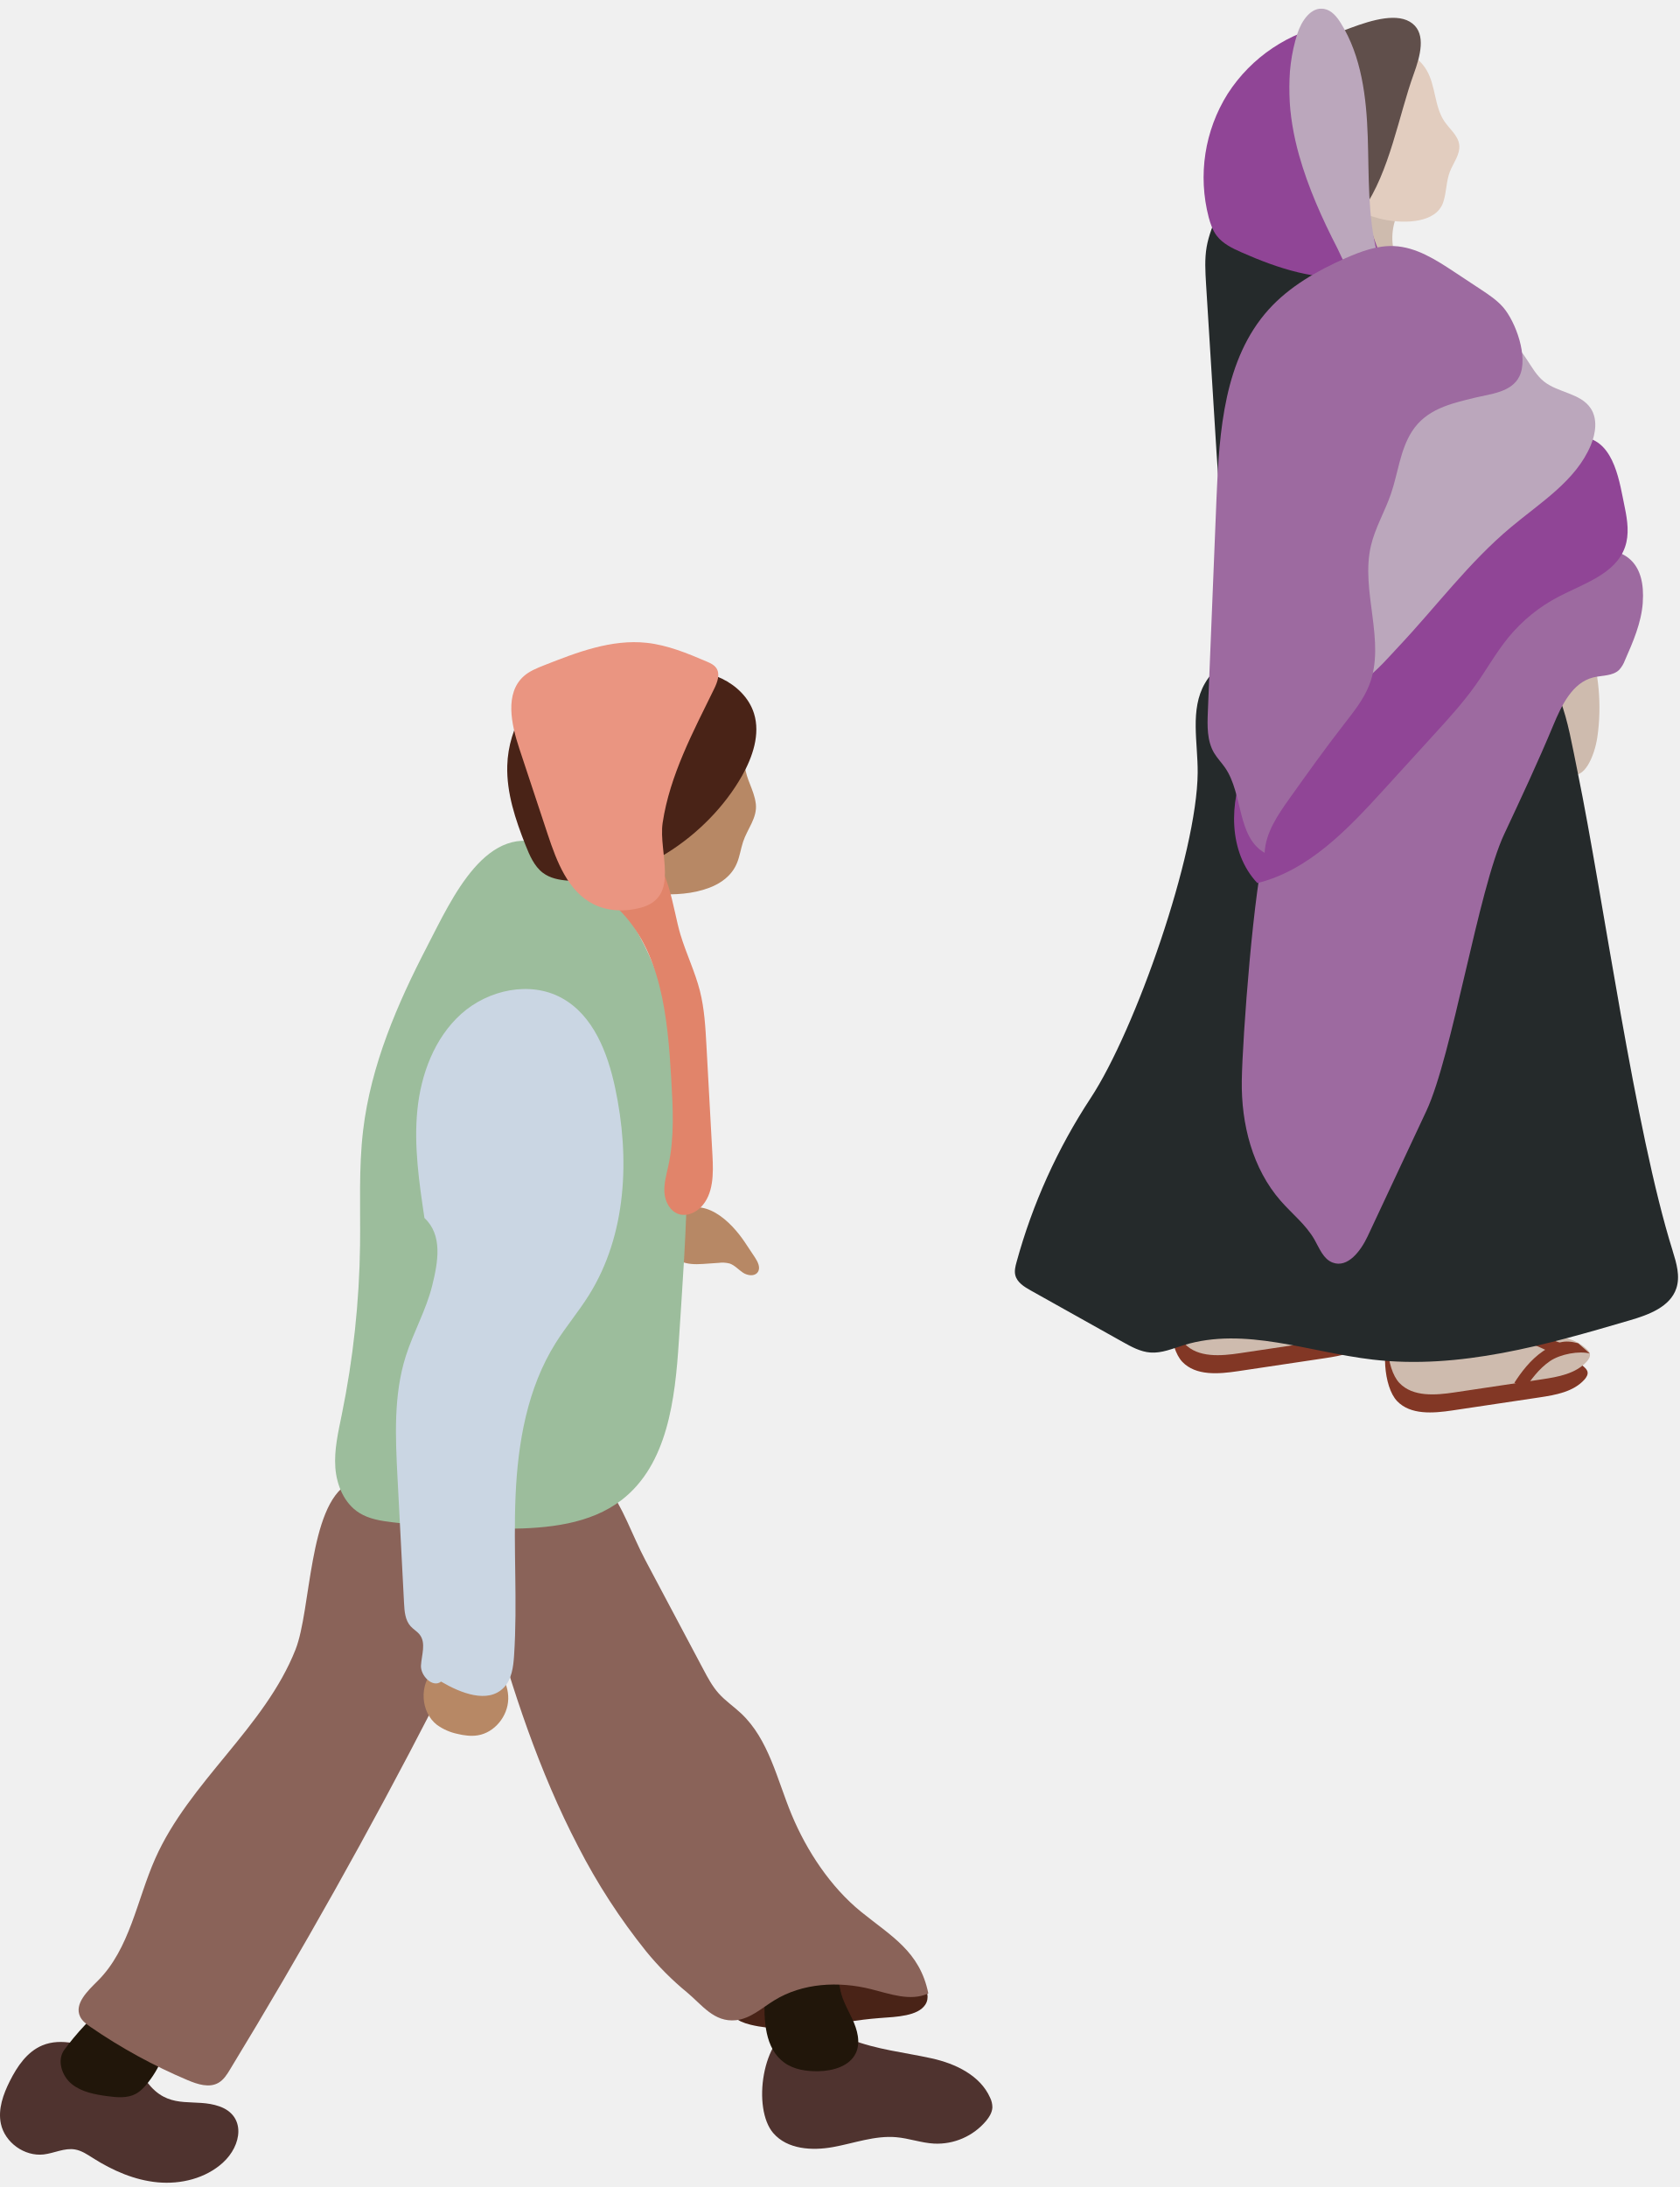
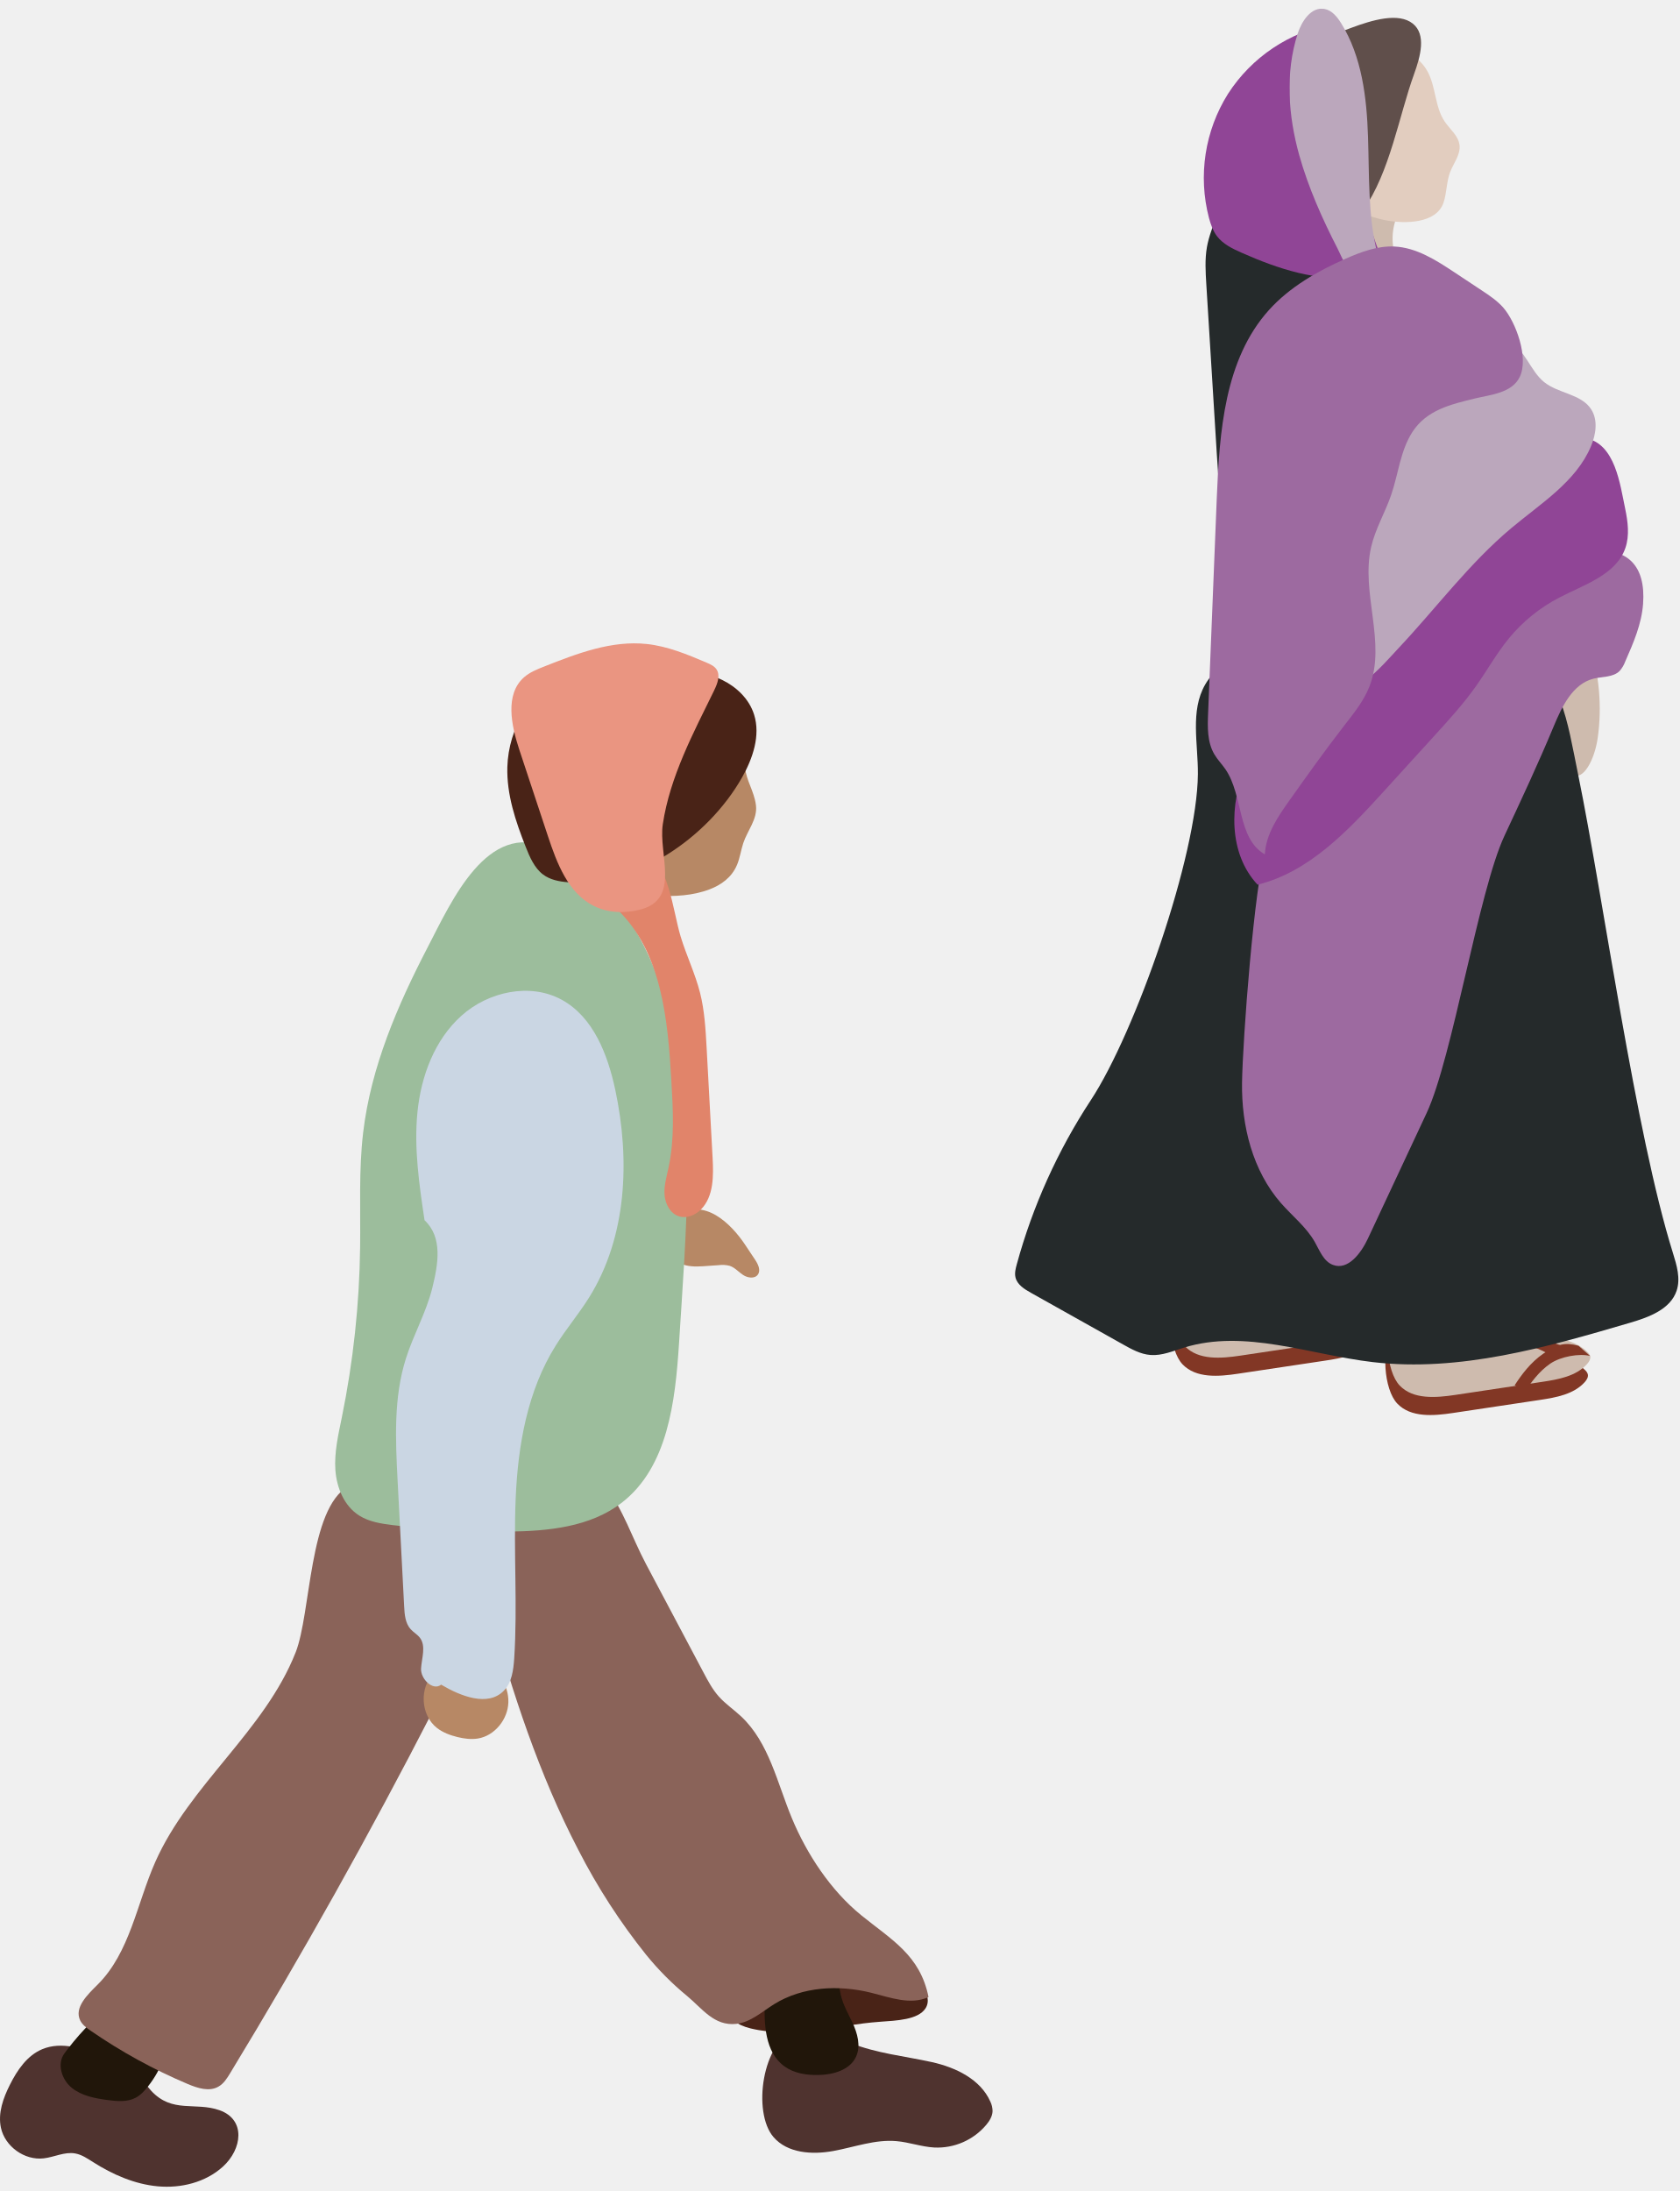
- <svg xmlns="http://www.w3.org/2000/svg" xmlns:xlink="http://www.w3.org/1999/xlink" width="53" height="69" viewBox="0 0 53 69">
+ <svg xmlns="http://www.w3.org/2000/svg" xmlns:xlink="http://www.w3.org/1999/xlink" width="46" height="60" viewBox="0 0 46 60">
  <defs>
-     <path id="a" d="M.254.134h2.788V8.44H.254z" />
+     <path id="a" d="M.22.117h2.42v7.222H.22z" />
  </defs>
  <g fill="none" fill-rule="evenodd">
-     <path fill="#B78865" d="M23.508 39.195l.314.472c.095.143.191.334.09.473-.1.139-.32.107-.464.013-.143-.094-.259-.234-.421-.289a.903.903 0 0 0-.35-.02c-.165.01-.33.022-.495.034-.517.036-.95-.047-1.101-.6-.098-.359-.027-.745.281-.974.841-.624 1.709.236 2.146.891" />
-     <path fill="#492317" d="M23.685 63.88c1.357.327 2.709-.11 4.075-.21.548-.039 1.204-.064 1.44-.42.137-.206.073-.476-.105-.688-.18-.212-.459-.373-.754-.494-.809-.333-1.757-.397-2.613-.278-.809.112-1.808.38-2.463.732-.714.383-.493 1.139.42 1.358" />
-     <path fill="#4F332F" d="M24.405 67.3c.44.512 1.22.561 1.885.44.665-.12 1.321-.37 1.995-.311.403.035.791.18 1.195.202a2.02 2.02 0 0 0 1.642-.718c.101-.123.19-.266.197-.425a.7.7 0 0 0-.072-.306c-.313-.705-1.097-1.077-1.85-1.242-.88-.193-1.713-.271-2.557-.598-.517-.2-1.143-.609-1.727-.417-1.063.348-1.38 2.596-.708 3.376" />
-     <path fill="#21160A" d="M26.505 62.648c.026.373.231.706.39 1.044.159.339.273.74.116 1.08-.195.418-.719.566-1.18.575-.377.008-.772-.05-1.078-.27-.62-.447-.65-1.342-.62-2.105.008-.216.018-.44.11-.637.127-.274.391-.455.643-.622.154-.102.314-.207.497-.236.332-.054.662.16.844.443.183.283.248.623.31.954" />
-     <path fill="#4F332F" d="M4.77 65.843c-.127-.137-.228-.296-.355-.432-.308-.328-.743-.499-1.163-.66-.617-.236-1.309-.472-1.918-.218-.478.2-.79.66-1.022 1.122-.211.419-.381.891-.284 1.35.127.594.746 1.037 1.35.968.334-.039.659-.214.99-.157.209.036.39.16.568.273.62.393 1.312.697 2.044.764.73.066 1.505-.124 2.049-.616.613-.553.736-1.483-.102-1.78-.762-.27-1.492.106-2.157-.614" />
-     <path fill="#21160A" d="M2.03 64.67c-.24.328-.082.823.232 1.08.315.256.736.332 1.14.386.294.039.61.067.874-.07.16-.084.286-.222.398-.364.427-.544.716-1.256.543-1.926-.574-2.226-2.576.058-3.187.895" />
-     <path fill="#8A6359" d="M20.371 49.231l1.828 3.442c.14.263.281.528.479.75.211.238.48.417.712.636.876.825 1.133 2.087 1.595 3.197.473 1.135 1.225 2.278 2.189 3.06.95.77 1.857 1.252 2.123 2.576-.562.262-1.213.014-1.814-.136-1.02-.254-2.156-.195-3.05.357-.39.24-.751.577-1.207.625-.693.072-1.071-.485-1.54-.875a9.177 9.177 0 0 1-1.296-1.3 19.488 19.488 0 0 1-2.144-3.307c-1.239-2.379-2.078-4.944-2.788-7.522-.225-.819-.442-1.682-.24-2.507a2.61 2.61 0 0 1 1.535-1.768c2.401-.968 2.777 1.19 3.618 2.772M9.328 52.04c-.976 2.471-3.349 4.167-4.428 6.596-.583 1.313-.8 2.854-1.822 3.867-.317.315-.742.719-.549 1.122.068.142.202.238.331.328.961.661 1.99 1.224 3.066 1.678.31.13.677.25.968.082.164-.094.269-.261.366-.422a183.09 183.09 0 0 0 6.408-11.425c.833-1.619 1.656-3.517.944-5.192-.455-1.07-2.38-2.57-3.623-1.867-1.25.71-1.17 3.987-1.661 5.232" />
-     <path fill="#B78865" d="M13.693 52.688c-.47.456-.422 1.328.095 1.73a1.7 1.7 0 0 0 .647.286c.21.051.43.08.643.046.534-.087.948-.604.962-1.144.015-.54-.34-1.058-.83-1.286-.49-.228-1.088-.178-1.561.082" />
-     <path fill="#9CBD9C" d="M13.49 29.84c-.953 1.834-1.786 3.769-2.03 5.82-.143 1.198-.082 2.409-.097 3.615a28.515 28.515 0 0 1-.578 5.363c-.112.549-.242 1.104-.202 1.662.04.559.281 1.135.756 1.432.313.196.69.253 1.056.297 1.206.148 2.42.216 3.635.204 1.257-.012 2.594-.14 3.588-.908 1.452-1.12 1.688-3.18 1.806-5.009l.088-1.353c.223-3.438.43-6.998-.779-10.225-.623-1.666-1.745-3.29-3.414-4.035-1.947-.868-3.059 1.654-3.829 3.136" />
-     <path fill="#CAD6E3" d="M13.395 38.427c-.168-1.126-.336-2.267-.224-3.4.113-1.134.538-2.278 1.387-3.04.85-.76 2.17-1.048 3.17-.5.998.547 1.449 1.727 1.686 2.838.47 2.203.369 4.63-.83 6.54-.325.52-.723.989-1.048 1.507-.894 1.424-1.193 3.142-1.265 4.82-.072 1.679.064 3.363-.047 5.04-.024.362-.073.754-.327 1.015-.501.512-1.36.171-1.978-.193-.256.209-.654-.181-.633-.511.02-.33.163-.7-.036-.964-.08-.106-.203-.172-.292-.271-.17-.189-.193-.464-.206-.718l-.206-3.955c-.067-1.291-.13-2.615.26-3.848.239-.753.641-1.45.832-2.218.191-.766.335-1.602-.243-2.142" />
-     <path fill="#B78865" d="M23.82 25.179c.014.062.026.124.034.187.048.437-.27.79-.402 1.19-.073.22-.106.463-.194.674-.17.411-.52.644-.865.776-.535.205-1.101.227-1.659.204-.795-.032-1.618-.168-2.295-.71-.676-.543-1.167-1.583-1.005-2.59.082-.506.312-.947.543-1.367.207-.377.422-.752.701-1.04.612-.634 1.44-.762 2.22-.865.758-.102 1.8-.203 2.264.728.34.68.193 1.54.455 2.24.071.19.154.378.202.573" />
-     <path fill="#492317" d="M23.418 24.477c.334-.591.583-1.313.377-1.97-.158-.502-.563-.878-1.01-1.095-.448-.217-.94-.297-1.425-.374-1.198-.192-2.478-.372-3.574.186-1.028.523-1.742 1.702-1.777 2.932-.025.867.26 1.707.575 2.505.13.329.278.671.548.876.227.172.512.225.788.247 2.11.166 4.417-1.395 5.498-3.307" />
-     <path fill="#E1846A" d="M18.79 27.802c.111.353.43.592.696.849 1.39 1.335 1.586 3.45 1.697 5.372.054.919.106 1.851-.089 2.751-.06.283-.146.567-.125.855.02.288.18.59.456.677.244.076.516-.038.695-.22.401-.41.396-1.054.365-1.625l-.19-3.472c-.032-.579-.064-1.162-.206-1.725-.154-.604-.43-1.17-.611-1.767-.262-.863-.358-2.315-1.242-2.839-.727-.43-1.726.252-1.446 1.144" />
-     <path fill="#EA9581" d="M22.537 21.735c.102-.208.2-.467.069-.658-.071-.103-.192-.158-.307-.207-.609-.26-1.23-.517-1.89-.589-1.11-.12-2.201.299-3.24.71-.225.089-.455.18-.636.34-.607.537-.401 1.512-.146 2.28l.901 2.72c.284.854.638 1.793 1.444 2.197.453.227.995.243 1.485.112 1.263-.335.554-1.74.696-2.682.226-1.5.965-2.876 1.624-4.223" />
-     <path fill="#CEBBAE" d="M44.346 6.356c-.31.383-.455.896-.39 1.384.01.072.02.154-.025.21-.03.035-.075.052-.118.067-.32.11-.645.221-.983.23-.338.008-.697-.101-.908-.365-.136-.168-.2-.384-.233-.599-.051-.33-.03-.688.152-.97.162-.249.43-.409.704-.525.412-.175.857-.27 1.303-.278.17-.003.373.029.44.183" />
-     <path fill="#823725" d="M44.09 44.204c.426.444 1.14.386 1.749.295l2.747-.411c.513-.077 1.07-.176 1.418-.562.063-.07.12-.163.095-.254a.287.287 0 0 0-.082-.121c-.37-.367-.927-.45-1.444-.514l-1.516-.187c-.301-.038-.617-.08-.86-.263-.121-.09-.217-.213-.33-.315-.461-.423-1.533-.534-1.934.052-.356.521-.273 1.83.158 2.28" />
-     <path fill="#CEBBAE" d="M44.165 43.634c.425.445 1.139.387 1.748.295l2.747-.411c.513-.077 1.07-.176 1.418-.562.063-.07.12-.162.095-.253a.287.287 0 0 0-.082-.122c-.37-.366-.927-.45-1.444-.513l-1.516-.188c-.301-.037-.617-.08-.86-.262-.121-.092-.217-.213-.33-.316-.461-.422-1.533-.534-1.934.052-.356.521-.272 1.83.158 2.28" />
-     <path fill="#823725" d="M48.115 43.833c.187-.287.447-.647.8-.889.337-.23.932-.328 1.258-.241l-.367-.323c-.436-.116-.673-.049-1.107.248-.41.28-.7.68-.905.996l.321.21zM37.314 42.967c.426.444 1.14.386 1.748.295l2.747-.411c.514-.077 1.07-.176 1.418-.562.063-.07.12-.163.096-.253a.285.285 0 0 0-.083-.122c-.37-.367-.927-.45-1.444-.514l-1.516-.187c-.3-.037-.617-.08-.859-.263-.122-.091-.218-.212-.33-.315-.462-.423-1.534-.534-1.934.052-.356.521-.273 1.83.157 2.28" />
-     <path fill="#CEBBAE" d="M37.388 42.397c.426.444 1.14.387 1.748.295l2.747-.411c.514-.077 1.071-.176 1.418-.562.063-.07.12-.162.096-.253a.288.288 0 0 0-.083-.122c-.37-.367-.927-.45-1.444-.513l-1.515-.188c-.302-.037-.618-.08-.86-.262-.122-.092-.217-.213-.33-.316-.462-.422-1.534-.534-1.934.052-.356.521-.273 1.831.157 2.28" />
-     <path fill="#823725" d="M41.339 42.596c.186-.287.446-.647.8-.888.337-.23.932-.328 1.258-.242l-.368-.323c-.436-.116-.672-.048-1.107.249-.41.28-.699.679-.905.996l.322.208zM49.12 42.728l.103-.37c-.108-.03-.213-.08-.325-.133a3.68 3.68 0 0 0-.24-.107c-.292-.116-.559-.12-.77-.015l.171.343c.141-.07.328-.024.46.028.072.029.143.063.213.096.122.058.248.119.388.158" />
-     <path fill="#CEBBAE" d="M50.145 20.293c.315.891.411 1.968.267 2.957-.095.644-.436 1.36-.834 1.156-.562-.287-.312-1.791-.75-2.423" />
-     <path fill="#E2CDBF" d="M40.061 3.743c-.183-.564.04-1.312.515-1.67.41-.311.905-.496 1.316-.806.07-.052.142-.11.227-.116.082-.006.157.035.231.07.862.395 2.111.032 2.676.998.288.495.239 1.14.56 1.613.167.243.43.444.466.735.037.303-.186.568-.296.853-.118.306-.103.65-.209.961-.224.666-1.222.667-1.798.561-.66-.122-1.263-.46-1.911-.623a1.656 1.656 0 0 1-1.155-.998c-.19-.487-.45-1.052-.622-1.578" />
-     <path fill="#252A2B" d="M52.788 39.466c.12.384.243.798.116 1.18-.194.585-.869.835-1.462 1.008-2.647.777-5.383 1.562-8.124 1.241-2-.233-4.037-1.047-5.96-.455-.347.106-.694.26-1.055.232-.313-.024-.597-.18-.87-.333l-2.906-1.626c-.205-.115-.43-.254-.485-.483-.033-.135.003-.278.04-.412a18.142 18.142 0 0 1 2.34-5.176c1.41-2.142 3.356-7.7 3.376-10.263.007-.956-.25-1.99.227-2.818.278-.484.762-.807 1.23-1.112l2.577-1.685c.301-.197.61-.397.96-.482.34-.083.697-.05 1.042.004a8.18 8.18 0 0 1 4.016 1.872c1.46 1.252 1.577 2.435 1.949 4.25.798 3.903 1.797 11.257 2.99 15.058" />
-     <path fill="#9D6AA0" d="M51.845 19.017c-.047.636-.307 1.234-.564 1.817a.932.932 0 0 1-.178.297c-.207.204-.54.172-.822.242-.663.166-.999.883-1.262 1.513-.483 1.16-1.016 2.297-1.549 3.435-.818 1.747-1.637 6.985-2.456 8.732l-1.852 3.952c-.216.46-.627 1.009-1.103.83-.296-.11-.418-.45-.574-.723-.267-.47-.706-.813-1.063-1.22-.898-1.023-1.252-2.434-1.232-3.794.02-1.36.38-6.181.763-7.487.055-.19.112-.38.215-.548.108-.174.26-.314.406-.456 1.269-1.234 2.223-2.778 3.59-3.902.462-.38.967-.709 1.42-1.102.865-.75 1.527-1.728 2.46-2.394 1.293-.922 3.983-1.68 3.8.808" />
-     <path fill="#904596" d="M51.278 16.016c.085.41.145.846.007 1.242-.293.848-1.3 1.152-2.097 1.567a5.088 5.088 0 0 0-1.577 1.278c-.392.477-.694 1.021-1.052 1.524-.381.536-.825 1.024-1.268 1.51l-1.631 1.79c-1.128 1.236-2.353 2.533-3.979 2.934-.917-.975-.903-2.546-.357-3.767.546-1.222 1.522-2.19 2.426-3.176a38.486 38.486 0 0 0 4.437-5.881c.098-.16.198-.324.347-.437.163-.123.368-.173.567-.22.827-.196 2.068-.745 2.934-.58.932.178 1.081 1.449 1.243 2.216" />
-     <path fill="#604F4B" d="M44.615 2.34c.208-.572.394-1.254-.038-1.597-.448-.357-1.267-.117-1.94.133l-.902.336c-.333.124-.684.26-.932.506-.269.267-.362.613-.408.934-.162 1.134.108 2.206.588 3.15.39.769.993 2.28 2.03.818.845-1.193 1.136-2.998 1.602-4.28" />
-     <path fill="#252A2B" d="M38.082 7.785c-.068.386-.043.781-.02 1.172l.333 5.357c.047.755.096 1.522.349 2.234.253.713.74 1.378 1.44 1.67-.877-2.126-.498-4.544.03-6.781.068-.287.14-.577.276-.837.437-.832 1.482-1.274 1.75-2.173.207-.701-.156-1.476-.72-1.942-.476-.394-1.532-.972-2.171-.747-.66.233-1.157 1.418-1.267 2.047" />
-     <path fill="#904596" d="M42.952 5.422a40.751 40.751 0 0 0-.916-4.667 4.986 4.986 0 0 0-3.289 2.2 4.97 4.97 0 0 0-.6 3.906c.055.204.125.41.253.578.192.25.49.394.78.522 1.136.502 2.423.937 3.681.752.927-.136.81-.352.532-1.106-.258-.7-.34-1.45-.44-2.185" />
-     <g transform="translate(40.433 .138)">
+     <path fill="#B78865" d="M20.403 34.083l.273.41c.083.124.166.29.078.412-.087.12-.278.092-.403.01-.124-.08-.225-.203-.366-.25a.782.782 0 0 0-.303-.019l-.43.03c-.448.032-.825-.04-.956-.522-.084-.311-.023-.647.245-.846.73-.543 1.483.205 1.862.775" />
+     <path fill="#492317" d="M20.557 55.548c1.178.284 2.351-.097 3.537-.182.475-.034 1.045-.056 1.25-.365.118-.18.063-.415-.092-.6-.155-.184-.398-.324-.654-.429-.702-.29-1.525-.345-2.268-.242-.702.098-1.57.33-2.138.637-.62.333-.428.99.365 1.181" />
+     <path fill="#4F332F" d="M21.182 58.522c.382.445 1.058.488 1.635.383.578-.105 1.148-.322 1.732-.271.35.03.687.156 1.037.175a1.751 1.751 0 0 0 1.426-.624c.088-.106.165-.231.17-.37a.61.61 0 0 0-.062-.266c-.272-.612-.952-.936-1.606-1.08-.763-.167-1.487-.235-2.219-.52-.449-.174-.992-.529-1.499-.362-.923.303-1.197 2.257-.614 2.935" />
+     <path fill="#21160A" d="M23.005 54.477c.022.324.2.613.338.907.138.295.237.644.1.939-.168.364-.623.493-1.024.5-.327.008-.67-.044-.935-.235-.539-.388-.565-1.166-.54-1.83.009-.188.017-.382.096-.553.111-.239.34-.396.56-.542.133-.088.272-.18.43-.205.289-.047.575.14.733.386.159.246.216.541.27.829" />
+     <path fill="#4F332F" d="M4.14 57.255c-.11-.12-.198-.258-.308-.376-.267-.285-.645-.433-1.01-.573-.535-.206-1.135-.411-1.664-.19-.415.173-.686.573-.887.975-.184.365-.331.775-.246 1.175.11.515.647.901 1.17.84.29-.033.573-.185.86-.135.182.031.338.139.493.237.538.342 1.14.606 1.774.664.635.058 1.306-.108 1.779-.536.531-.48.639-1.29-.089-1.548-.662-.234-1.295.093-1.872-.533" />
+     <path fill="#21160A" d="M1.762 56.235c-.208.285-.072.715.201.938.274.223.64.29.989.337.256.033.53.058.76-.062.139-.072.247-.192.344-.316.372-.472.622-1.092.472-1.675-.499-1.935-2.236.05-2.766.778" />
+     <path fill="#8A6359" d="M17.68 42.81l1.587 2.993c.121.228.244.46.415.652.184.207.417.363.619.553.76.717.983 1.815 1.384 2.78.41.987 1.063 1.98 1.9 2.66.824.67 1.612 1.09 1.843 2.24-.488.228-1.053.013-1.575-.118-.886-.22-1.87-.17-2.647.31-.338.21-.652.503-1.047.544-.602.063-.93-.422-1.337-.76a7.973 7.973 0 0 1-1.125-1.13 16.95 16.95 0 0 1-1.86-2.877c-1.076-2.068-1.804-4.3-2.42-6.54-.196-.712-.384-1.463-.208-2.18a2.269 2.269 0 0 1 1.331-1.538c2.084-.841 2.411 1.034 3.14 2.41M8.096 45.251c-.847 2.15-2.907 3.625-3.843 5.737-.506 1.142-.695 2.482-1.581 3.362-.276.274-.645.626-.477.976.06.123.175.207.288.285a14.94 14.94 0 0 0 2.66 1.46c.27.113.588.217.84.07.143-.08.234-.226.319-.366a159.294 159.294 0 0 0 5.56-9.935c.724-1.407 1.438-3.058.82-4.515-.395-.93-2.066-2.235-3.145-1.623-1.085.616-1.015 3.466-1.441 4.55" />
+     <path fill="#B78865" d="M11.884 45.816c-.408.396-.366 1.154.083 1.504.163.126.361.2.562.249.182.044.372.07.558.04.463-.076.823-.526.835-.995.012-.47-.296-.92-.721-1.118-.426-.199-.944-.155-1.355.071" />
+     <path fill="#9CBD9C" d="M11.709 25.947c-.828 1.595-1.551 3.278-1.763 5.062-.124 1.042-.07 2.095-.084 3.143a24.841 24.841 0 0 1-.501 4.664c-.098.477-.21.96-.176 1.445.036.486.244.987.657 1.245.271.17.598.22.916.259 1.046.128 2.101.187 3.155.177 1.09-.01 2.251-.122 3.114-.79 1.26-.974 1.465-2.765 1.568-4.355l.076-1.177c.193-2.99.373-6.085-.676-8.891-.541-1.449-1.515-2.862-2.964-3.51-1.689-.754-2.654 1.44-3.322 2.728" />
+     <path fill="#CAD6E3" d="M11.626 33.415c-.146-.98-.292-1.971-.194-2.957.098-.986.467-1.98 1.204-2.642.737-.662 1.883-.913 2.751-.436.865.476 1.257 1.502 1.463 2.467.408 1.917.32 4.028-.72 5.689-.282.45-.628.859-.91 1.31-.776 1.237-1.036 2.731-1.098 4.191-.062 1.46.055 2.924-.04 4.382-.022.315-.064.656-.285.882-.435.446-1.18.15-1.716-.167-.223.181-.568-.158-.55-.444.018-.287.141-.609-.03-.838-.07-.093-.177-.15-.255-.236-.148-.165-.167-.404-.178-.625l-.179-3.44c-.058-1.122-.113-2.273.226-3.345.207-.655.556-1.262.722-1.928.166-.667.29-1.394-.211-1.863" />
+     <path fill="#B78865" d="M20.673 21.895c.013.053.024.107.03.163.043.38-.235.686-.349 1.033-.063.193-.091.404-.168.588-.147.357-.45.56-.75.674-.465.178-.956.198-1.44.178-.69-.029-1.405-.147-1.992-.618-.587-.472-1.013-1.377-.872-2.253.07-.44.27-.823.47-1.188.18-.327.367-.654.61-.905.53-.55 1.249-.661 1.925-.752.66-.088 1.563-.176 1.966.634.294.591.167 1.34.395 1.948.062.165.133.328.175.498" />
+     <path fill="#492317" d="M20.325 21.284c.29-.514.506-1.142.327-1.713-.137-.437-.488-.763-.877-.952-.388-.188-.815-.258-1.236-.325-1.04-.167-2.15-.324-3.102.161-.892.456-1.512 1.48-1.543 2.55-.021.754.226 1.485.5 2.179.112.285.24.583.475.762.197.149.445.195.684.214 1.831.145 3.834-1.213 4.772-2.876" />
+     <path fill="#E1846A" d="M16.308 24.176c.097.307.373.515.605.738 1.205 1.16 1.376 3 1.472 4.67.047.8.092 1.611-.077 2.394-.053.246-.127.492-.109.743.019.25.156.513.396.588.212.067.448-.033.604-.191.348-.356.343-.916.316-1.413l-.164-3.019c-.028-.503-.056-1.01-.18-1.5-.133-.525-.373-1.018-.53-1.536-.227-.751-.31-2.013-1.078-2.469-.63-.375-1.498.22-1.255.995" />
+     <path fill="#EA9581" d="M19.56 18.9c.089-.181.174-.406.06-.573-.061-.089-.166-.136-.266-.179-.528-.226-1.068-.45-1.64-.512-.964-.104-1.91.26-2.813.617-.195.077-.394.157-.552.296-.526.467-.348 1.314-.127 1.983l.783 2.364c.246.743.553 1.56 1.253 1.911.394.198.863.211 1.29.098 1.095-.292.48-1.513.603-2.333.196-1.305.837-2.5 1.41-3.672" />
+     <path fill="#CEBBAE" d="M38.49 5.527c-.27.333-.396.779-.34 1.204.009.062.019.133-.022.182-.025.03-.064.045-.102.058-.277.096-.56.192-.853.2-.293.008-.604-.088-.788-.317a1.087 1.087 0 0 1-.202-.52c-.044-.288-.026-.6.132-.844.14-.217.373-.356.611-.457a3.053 3.053 0 0 1 1.131-.242c.147-.002.324.025.382.16" />
+     <path fill="#823725" d="M38.267 38.438c.37.387.99.336 1.518.257l2.384-.358c.445-.067.929-.153 1.23-.488.055-.061.105-.142.083-.22a.25.25 0 0 0-.071-.107c-.32-.318-.805-.39-1.253-.446l-1.316-.163c-.261-.033-.536-.07-.746-.228-.106-.08-.189-.185-.287-.275-.4-.367-1.33-.464-1.678.045-.31.454-.237 1.592.136 1.983" />
+     <path fill="#CEBBAE" d="M38.332 37.943c.369.386.988.336 1.517.257.795-.12 1.59-.24 2.384-.358.446-.067.93-.153 1.23-.489.055-.06.105-.141.084-.22a.25.25 0 0 0-.072-.106c-.32-.319-.805-.39-1.253-.447l-1.316-.163c-.261-.032-.536-.07-.746-.228-.106-.08-.189-.185-.286-.274-.401-.367-1.331-.465-1.68.045-.308.453-.235 1.592.138 1.983" />
+     <path fill="#823725" d="M41.76 38.116c.162-.25.388-.563.695-.773.292-.2.809-.285 1.092-.21l-.32-.28c-.378-.102-.583-.043-.96.215-.356.243-.607.59-.786.866l.28.182zM32.386 37.363c.37.386.989.336 1.517.256l2.384-.358c.446-.066.93-.153 1.23-.488.056-.061.105-.141.084-.22a.248.248 0 0 0-.072-.106c-.32-.319-.804-.391-1.253-.447l-1.316-.163c-.26-.032-.535-.07-.746-.228-.105-.08-.188-.185-.286-.274-.4-.368-1.331-.465-1.679.045-.309.453-.236 1.592.137 1.983" />
+     <path fill="#CEBBAE" d="M32.45 36.867c.37.386.99.336 1.517.257l2.385-.358c.445-.067.929-.153 1.23-.488.055-.061.105-.142.083-.22a.25.25 0 0 0-.071-.107c-.321-.318-.805-.39-1.254-.446l-1.315-.163c-.262-.033-.536-.07-.746-.228-.106-.08-.189-.185-.287-.275-.4-.367-1.33-.464-1.678.046-.31.453-.237 1.592.136 1.982" />
+     <path fill="#823725" d="M35.879 37.04c.162-.25.387-.563.694-.773.293-.2.81-.285 1.092-.21l-.319-.28c-.378-.101-.584-.043-.96.216-.356.243-.607.59-.786.866l.279.181zM42.632 37.155l.09-.321c-.094-.026-.185-.07-.282-.117a3.19 3.19 0 0 0-.208-.093c-.254-.1-.486-.104-.67-.013l.15.298c.122-.061.284-.02.398.025.063.025.125.054.186.084.105.05.215.103.336.137" />
+     <path fill="#CEBBAE" d="M43.522 17.646c.273.775.357 1.711.231 2.572-.082.56-.377 1.182-.723 1.005-.488-.25-.27-1.558-.65-2.108" />
+     <path fill="#E2CDBF" d="M34.77 3.255c-.16-.491.035-1.141.447-1.453.356-.27.786-.43 1.142-.7.06-.045.123-.095.197-.1.07-.006.137.03.2.059.748.345 1.833.029 2.323.869.25.43.207.99.487 1.402.144.211.373.386.404.64.032.263-.162.493-.257.74-.102.268-.09.566-.181.837-.195.579-1.06.58-1.561.488-.574-.106-1.096-.4-1.659-.542a1.438 1.438 0 0 1-1.003-.868c-.164-.424-.39-.915-.539-1.372" />
+     <path fill="#252A2B" d="M45.816 34.318c.104.334.211.694.1 1.026-.168.509-.754.726-1.268.877-2.298.676-4.673 1.358-7.052 1.08-1.734-.204-3.503-.912-5.172-.397-.3.093-.602.226-.916.202-.271-.02-.518-.157-.755-.29l-2.522-1.414c-.178-.1-.373-.22-.421-.42-.028-.117.003-.24.035-.358a15.79 15.79 0 0 1 2.03-4.5c1.224-1.863 2.913-6.696 2.93-8.925.007-.831-.216-1.73.198-2.45.24-.42.661-.702 1.067-.967l2.237-1.465c.262-.172.53-.346.833-.42.295-.072.605-.044.905.004a7.094 7.094 0 0 1 3.486 1.627c1.266 1.09 1.368 2.118 1.69 3.696.694 3.394 1.56 9.789 2.595 13.094" />
+     <path fill="#9D6AA0" d="M44.997 16.536c-.04.553-.266 1.073-.489 1.58a.81.81 0 0 1-.154.259c-.18.177-.47.15-.714.21-.575.145-.867.768-1.095 1.316-.419 1.008-.882 1.997-1.344 2.986-.71 1.52-1.422 6.075-2.132 7.594l-1.608 3.437c-.187.4-.544.877-.957.721-.257-.096-.363-.39-.498-.629-.232-.408-.613-.707-.923-1.06-.779-.89-1.086-2.117-1.069-3.3.018-1.182.33-5.375.662-6.51.048-.165.097-.33.187-.477.093-.15.225-.272.352-.396 1.101-1.073 1.93-2.415 3.115-3.393.402-.331.84-.616 1.233-.958.751-.653 1.326-1.503 2.136-2.082 1.122-.802 3.456-1.46 3.298.702" />
+     <path fill="#904596" d="M44.506 13.927c.074.357.125.736.006 1.08-.255.737-1.13 1.002-1.82 1.363a4.418 4.418 0 0 0-1.369 1.11c-.34.416-.602.889-.913 1.326-.331.466-.717.89-1.101 1.313l-1.416 1.556c-.978 1.075-2.042 2.203-3.453 2.552-.795-.848-.784-2.214-.31-3.276.474-1.062 1.321-1.903 2.106-2.761a33.46 33.46 0 0 0 3.851-5.115c.085-.138.172-.281.301-.38.142-.106.32-.15.492-.19.718-.17 1.795-.649 2.547-.505.808.155.938 1.26 1.079 1.927" />
+     <path fill="#604F4B" d="M38.723 2.035c.18-.497.341-1.09-.033-1.389-.39-.31-1.1-.102-1.684.116l-.783.292c-.29.108-.594.226-.81.44-.232.232-.313.533-.353.812-.14.986.094 1.919.51 2.739.34.669.862 1.982 1.761.711.735-1.037.987-2.607 1.392-3.72" />
+     <path fill="#252A2B" d="M33.052 6.77c-.058.335-.037.679-.016 1.019l.288 4.658c.04.657.083 1.323.303 1.943.22.62.643 1.198 1.25 1.451-.762-1.848-.433-3.95.026-5.896.059-.25.12-.501.24-.728.379-.723 1.286-1.107 1.517-1.89.181-.61-.134-1.283-.624-1.688-.413-.342-1.33-.845-1.884-.65-.573.203-1.004 1.233-1.1 1.78" />
+     <path fill="#904596" d="M37.28 4.715a35.495 35.495 0 0 0-.796-4.058 4.327 4.327 0 0 0-2.854 1.912 4.329 4.329 0 0 0-.522 3.397c.048.178.109.356.22.502.167.219.426.343.677.454.986.437 2.103.815 3.195.654.805-.118.703-.306.462-.961-.224-.61-.296-1.261-.383-1.9" />
+     <g transform="translate(35.093 .12)">
      <mask id="b" fill="#fff">
        <use xlink:href="#a" />
      </mask>
-       <path fill="#BBA7BC" d="M3.032 7.866c-.308-1.2-.258-2.458-.3-3.696-.042-1.238-.194-2.521-.846-3.573C1.76.392 1.591.183 1.352.142.941.07.64.524.512.922.114 2.16.214 3.512.565 4.76c.287 1.019.726 1.999 1.21 2.937.128.248.253.654.56.73.318.078.783-.224.697-.561" mask="url(#b)" />
+       <path fill="#BBA7BC" d="M2.631 6.84c-.266-1.043-.223-2.137-.26-3.214C2.336 2.55 2.204 1.434 1.638.52c-.11-.178-.256-.36-.463-.396C.817.062.555.456.444.803.099 1.877.186 3.052.49 4.138c.25.886.63 1.738 1.05 2.554.112.216.22.569.487.635.276.068.68-.195.604-.488" mask="url(#b)" />
    </g>
-     <path fill="#BBA7BC" d="M44.13 20.41c1.188-1.26 2.228-2.67 3.559-3.78.931-.78 2.043-1.46 2.513-2.578.157-.374.224-.83 0-1.168-.317-.481-1.03-.49-1.48-.851-.443-.357-.595-1.034-1.115-1.267-.285-.128-.614-.088-.924-.045-.551.077-1.13.164-1.572.5-.29.221-.497.53-.697.834l-.978 1.477c-1.088 1.645-2.21 3.385-2.36 5.35-.064.849.079 2.058.753 2.672.749.683 1.76-.57 2.3-1.143" />
-     <path fill="#9D6AA0" d="M47.429 9.684c-.192-.217-.436-.38-.677-.54l-.854-.564c-.583-.385-1.203-.784-1.901-.816-.53-.024-1.044.167-1.53.38-.897.396-1.772.893-2.429 1.621-1.403 1.557-1.56 3.834-1.645 5.926l-.274 6.765c-.018.443-.03.915.196 1.298.1.168.24.31.35.47.571.833.37 2.18 1.246 2.683.03-.638.416-1.197.787-1.718.562-.788 1.124-1.577 1.72-2.341.3-.388.615-.777.794-1.234.537-1.378-.283-2.955.053-4.394.133-.566.437-1.076.628-1.626.226-.65.29-1.392.667-1.981.451-.705 1.223-.88 1.99-1.066.484-.118 1.154-.167 1.401-.673.294-.601-.118-1.733-.522-2.19" />
+     <path fill="#BBA7BC" d="M38.301 17.748c1.032-1.096 1.935-2.322 3.09-3.288.808-.677 1.772-1.269 2.18-2.241.137-.325.195-.721.001-1.016-.275-.418-.895-.425-1.285-.74-.385-.31-.517-.899-.968-1.101-.247-.112-.533-.077-.801-.04-.479.067-.98.143-1.365.436-.252.192-.431.461-.605.725l-.849 1.284c-.944 1.43-1.918 2.943-2.048 4.652-.056.738.068 1.79.654 2.324.65.593 1.527-.496 1.996-.995" />
+     <path fill="#9D6AA0" d="M41.165 8.42c-.167-.188-.379-.33-.588-.468l-.741-.491c-.506-.335-1.044-.682-1.65-.71-.46-.021-.906.145-1.327.33-.78.345-1.539.777-2.109 1.41-1.218 1.354-1.354 3.334-1.428 5.154l-.237 5.882c-.016.385-.026.795.17 1.128.086.147.207.27.304.41.495.724.32 1.895 1.08 2.332.028-.555.362-1.04.684-1.493.487-.686.976-1.372 1.492-2.037.262-.337.535-.675.69-1.072.466-1.198-.246-2.57.046-3.821.115-.493.38-.936.545-1.414.196-.565.251-1.21.579-1.723.391-.612 1.062-.765 1.726-.927.421-.102 1.002-.145 1.217-.585.255-.522-.103-1.507-.453-1.905" />
  </g>
</svg>
